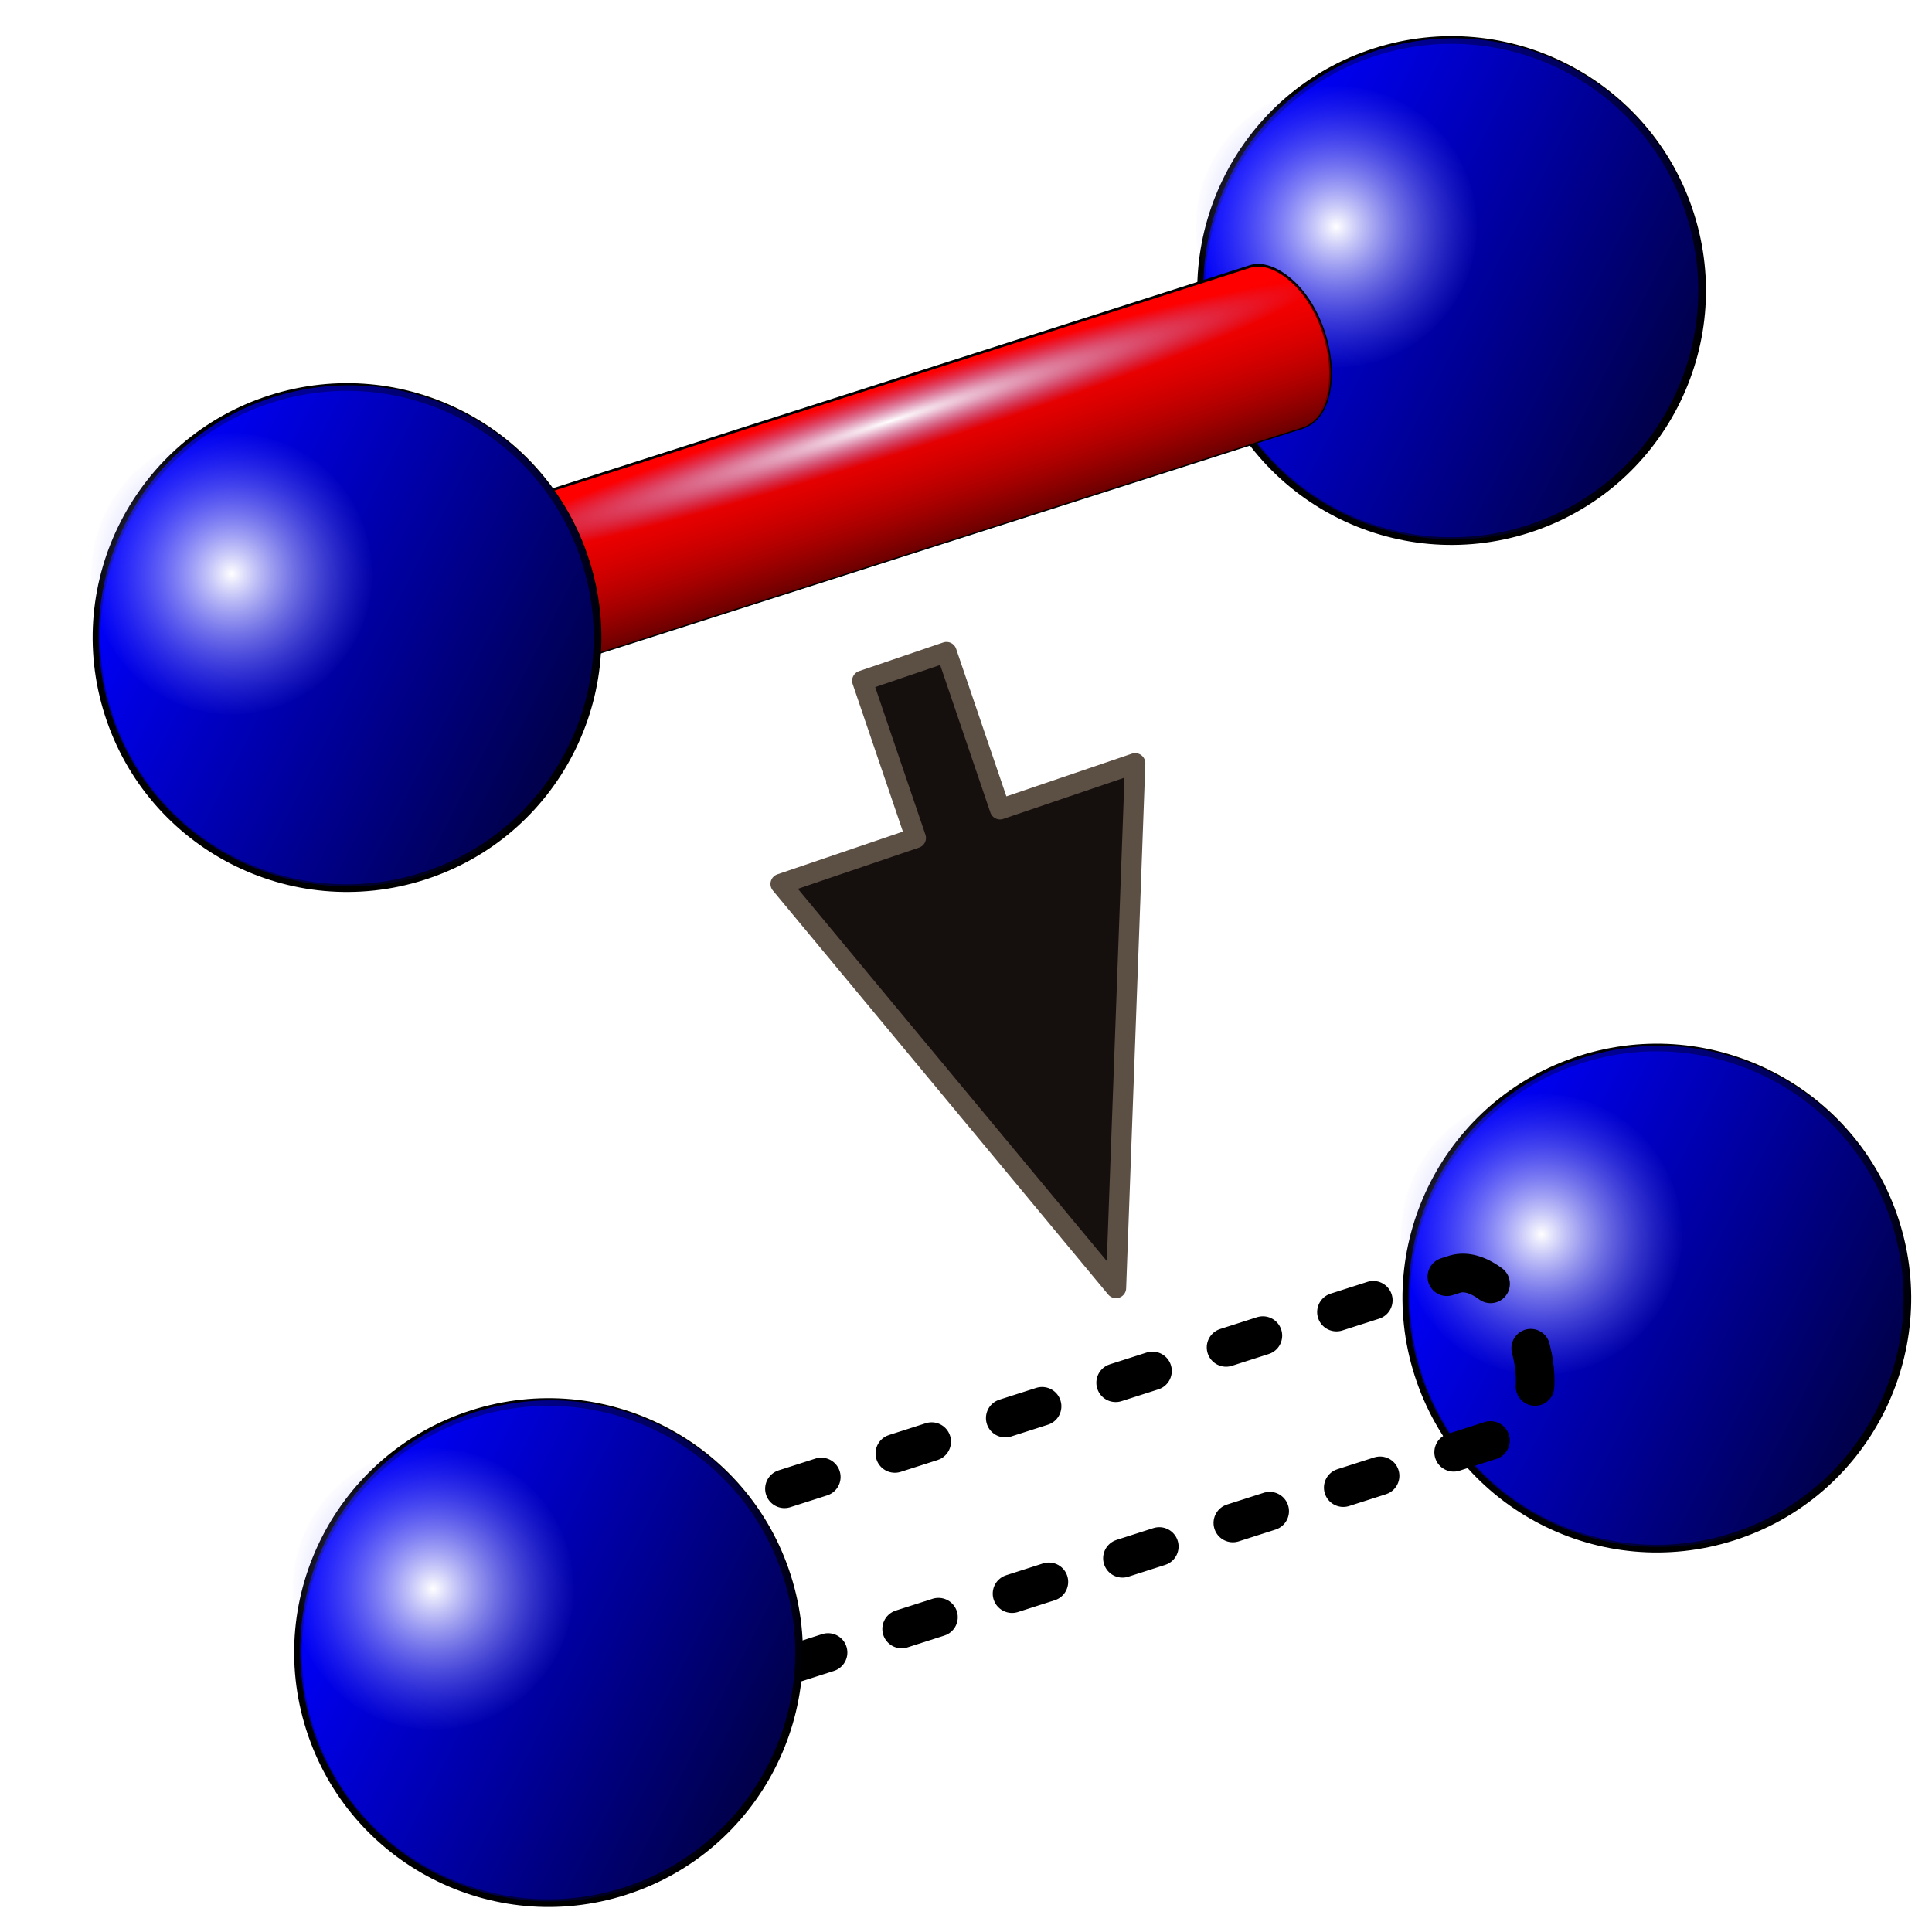
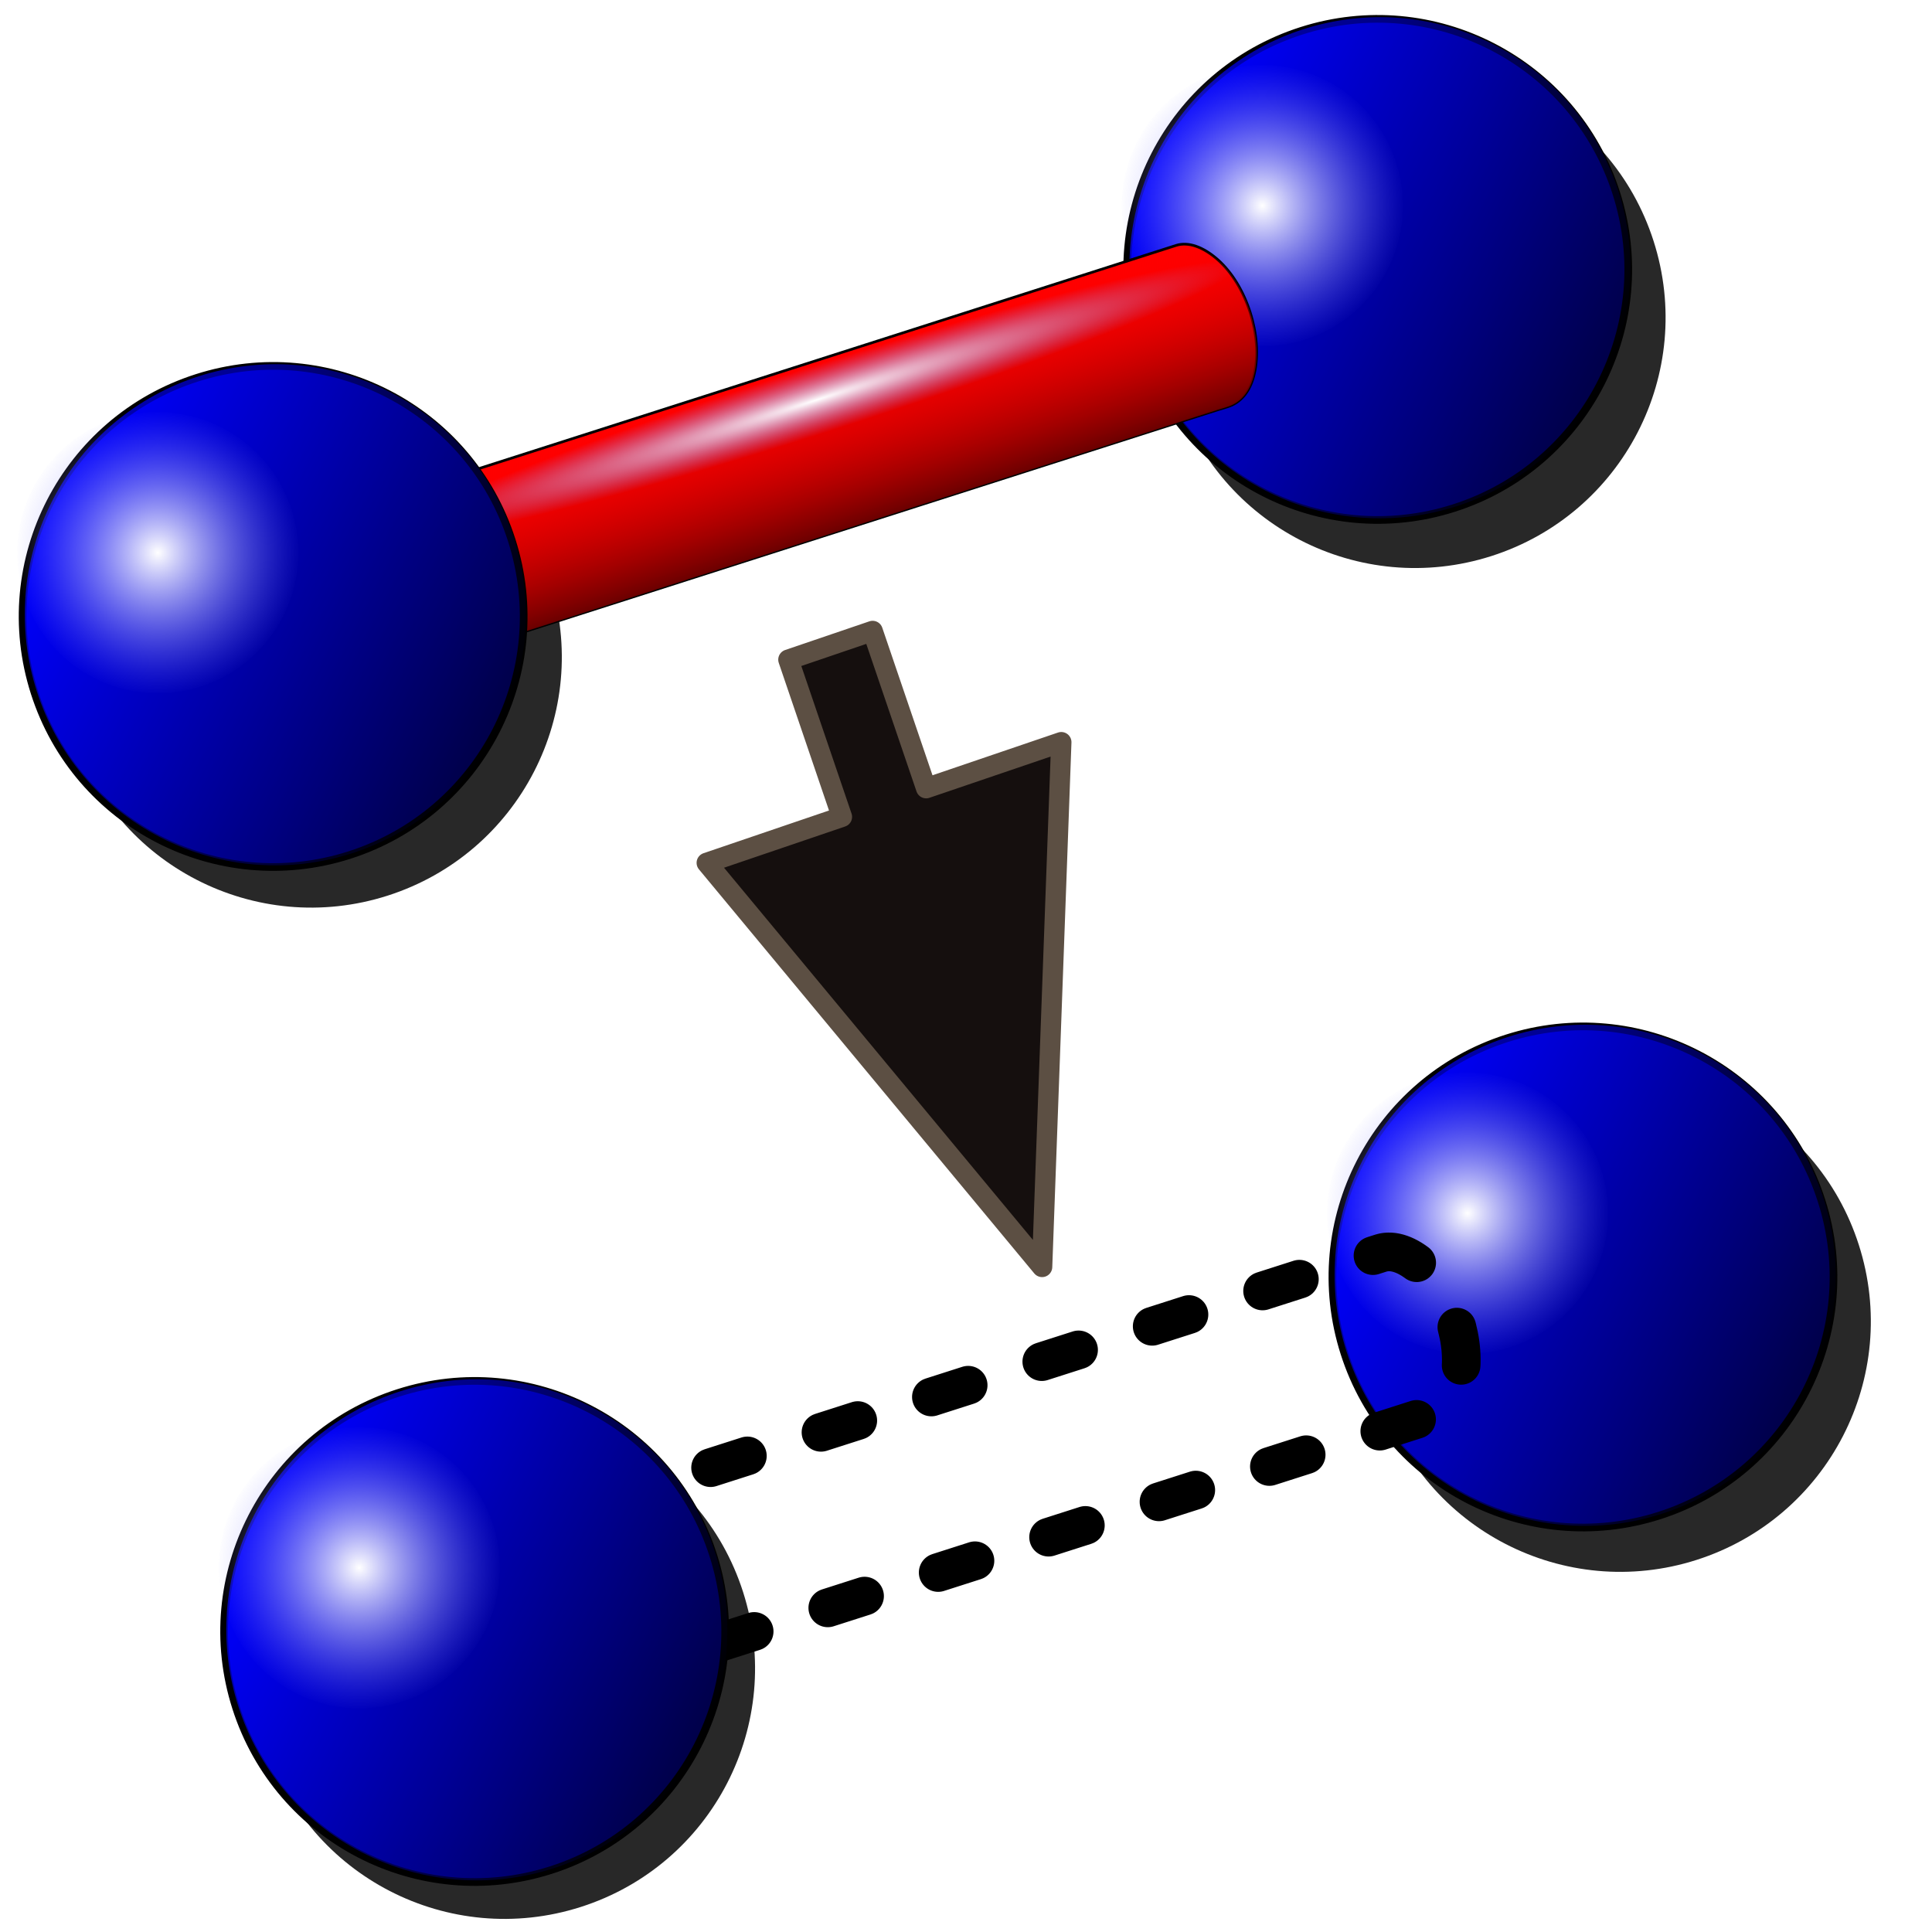
<svg xmlns="http://www.w3.org/2000/svg" xmlns:xlink="http://www.w3.org/1999/xlink" version="1.0" width="100" height="100" id="svg2">
  <defs id="defs4">
    <linearGradient id="linearGradient3613">
      <stop style="stop-color:#690000;stop-opacity:1" offset="0" id="stop3615" />
      <stop style="stop-color:#ff0000;stop-opacity:0" offset="1" id="stop3617" />
    </linearGradient>
    <linearGradient id="linearGradient3384">
      <stop style="stop-color:#0000ff;stop-opacity:1;" offset="0" id="stop3386" />
      <stop style="stop-color:#000000;stop-opacity:1" offset="1" id="stop3388" />
    </linearGradient>
    <linearGradient id="linearGradient3252">
      <stop style="stop-color:#ffffff;stop-opacity:1" offset="0" id="stop3254" />
      <stop style="stop-color:#7f7fff;stop-opacity:0;" offset="1" id="stop3256" />
    </linearGradient>
    <linearGradient xlink:href="#linearGradient3384" id="linearGradient2600" gradientUnits="userSpaceOnUse" gradientTransform="matrix(0.2688926,0.2688926,-0.2688926,0.2688926,38.22773,-8.449435)" x1="25.398" y1="63.346" x2="90.625" y2="63.346" />
    <radialGradient xlink:href="#linearGradient3252" id="radialGradient2602" gradientUnits="userSpaceOnUse" gradientTransform="matrix(0.2134373,0,0,0.2134373,19.80521,5.961047)" cx="58.012" cy="63.346" fx="58.012" fy="63.346" r="33.113" />
    <linearGradient xlink:href="#linearGradient3613" id="linearGradient2604" gradientUnits="userSpaceOnUse" gradientTransform="matrix(0,-0.1877941,-0.1877941,0,69.33775,23.99787)" x1="40.687" y1="39.968" x2="73.027" y2="39.968" />
    <linearGradient xlink:href="#linearGradient3384" id="linearGradient2606" gradientUnits="userSpaceOnUse" x1="25.398" y1="63.346" x2="90.625" y2="63.346" />
    <radialGradient xlink:href="#linearGradient3252" id="radialGradient2608" gradientUnits="userSpaceOnUse" gradientTransform="matrix(0.4655719,0,0,3.5311713e-2,95.36299,-11.87807)" cx="-89.471" cy="6.2" fx="-89.471" fy="6.2" r="33.768" />
    <linearGradient xlink:href="#linearGradient3384" id="linearGradient2610" gradientUnits="userSpaceOnUse" gradientTransform="matrix(0.2688926,0.2688926,-0.2688926,0.2688926,38.22773,-8.449435)" x1="25.398" y1="63.346" x2="90.625" y2="63.346" />
    <radialGradient xlink:href="#linearGradient3252" id="radialGradient2612" gradientUnits="userSpaceOnUse" gradientTransform="matrix(0.2134373,0,0,0.2134373,19.80521,5.961047)" cx="58.012" cy="63.346" fx="58.012" fy="63.346" r="33.113" />
    <linearGradient xlink:href="#linearGradient3384" id="linearGradient2646" gradientUnits="userSpaceOnUse" gradientTransform="matrix(0.2688926,0.2688926,-0.2688926,0.2688926,38.22773,-8.449435)" x1="25.398" y1="63.346" x2="90.625" y2="63.346" />
    <radialGradient xlink:href="#linearGradient3252" id="radialGradient2648" gradientUnits="userSpaceOnUse" gradientTransform="matrix(0.2134373,0,0,0.2134373,19.80521,5.961047)" cx="58.012" cy="63.346" fx="58.012" fy="63.346" r="33.113" />
    <linearGradient xlink:href="#linearGradient3384" id="linearGradient2656" gradientUnits="userSpaceOnUse" gradientTransform="matrix(0.2688926,0.2688926,-0.2688926,0.2688926,38.22773,-8.449435)" x1="25.398" y1="63.346" x2="90.625" y2="63.346" />
    <radialGradient xlink:href="#linearGradient3252" id="radialGradient2658" gradientUnits="userSpaceOnUse" gradientTransform="matrix(0.2134373,0,0,0.2134373,19.80521,5.961047)" cx="58.012" cy="63.346" fx="58.012" fy="63.346" r="33.113" />
  </defs>
-   <g id="g3558" transform="matrix(0.9955618,-0.3186728,0.3186728,0.9955618,30.91135,2.600356)">
+   <path d="M 38.461,82.4 C 40.645,89.22 36.887,96.519 30.067,98.702 C 23.247,100.885 15.949,97.125 13.767,90.305 C 11.583,83.485 15.342,76.186 22.161,74.003 C 28.981,71.82 36.279,75.58 38.461,82.4 L 38.461,82.4 z " style="fill:#282828;fill-opacity:1;fill-rule:evenodd;stroke:none;stroke-width:0.398px;stroke-linecap:butt;stroke-linejoin:miter;stroke-opacity:1" id="path3878" />
+   <path d="M 96.213,64.437 C 98.398,71.257 94.639,78.556 87.819,80.739 C 81,82.922 73.701,79.162 71.52,72.342 C 69.335,65.522 73.094,58.223 79.914,56.04 C 86.734,53.857 94.032,57.617 96.213,64.437 L 96.213,64.437 z " style="fill:#282828;fill-opacity:1;fill-rule:evenodd;stroke:none;stroke-width:0.398px;stroke-linecap:butt;stroke-linejoin:miter;stroke-opacity:1" id="path3876" />
+   <path d="M 85.59,12.48 C 87.774,19.299 84.016,26.598 77.196,28.781 C 70.376,30.964 63.078,27.204 60.896,20.384 C 58.712,13.564 62.47,6.266 69.29,4.083 C 76.11,1.9 83.408,5.659 85.59,12.48 L 85.59,12.48 z " style="fill:#282828;fill-opacity:1;fill-rule:evenodd;stroke:none;stroke-width:0.398px;stroke-linecap:butt;stroke-linejoin:miter;stroke-opacity:1" id="path3874" />
+   <path d="M 28.459,30.056 C 30.643,36.876 26.884,44.175 20.064,46.358 C 13.245,48.541 5.946,44.781 3.765,37.961 C 1.58,31.141 5.339,23.842 12.159,21.659 C 18.979,19.476 26.277,23.236 28.459,30.056 L 28.459,30.056 z " style="fill:#282828;fill-opacity:1;fill-rule:evenodd;stroke:none;stroke-width:0.398px;stroke-linecap:butt;stroke-linejoin:miter;stroke-opacity:1" id="path2888" />
+   <g id="g3558" transform="matrix(0.9955618,-0.3186728,0.3186728,0.9955618,27.08715,1.507727)">
    <path d="M 49.067,24.229 C 49.068,31.079 43.515,36.633 36.665,36.633 C 29.815,36.633 24.262,31.079 24.263,24.229 C 24.262,17.379 29.815,11.825 36.665,11.825 C 43.515,11.825 49.068,17.379 49.067,24.229 L 49.067,24.229 z " style="fill:#0000ff;fill-opacity:1;fill-rule:evenodd;stroke:#000000;stroke-width:0.38px;stroke-linecap:butt;stroke-linejoin:miter;stroke-opacity:1" id="path3560" />
    <path d="M 45.563,32.952 C 40.72,37.797 32.866,37.798 28.022,32.954 C 23.178,28.11 23.179,20.256 28.024,15.413 C 32.867,10.568 40.721,10.568 45.564,15.412 C 50.408,20.256 50.408,28.109 45.563,32.952 L 45.563,32.952 z " style="opacity:0.717;fill:url(#linearGradient2600);fill-opacity:1;fill-rule:evenodd;stroke:none;stroke-width:1px;stroke-linecap:butt;stroke-linejoin:miter;stroke-opacity:1" id="path3562" />
    <path d="M 39.148,19.481 C 39.149,23.326 36.032,26.444 32.187,26.444 C 28.342,26.444 25.225,23.326 25.226,19.481 C 25.225,15.637 28.342,12.519 32.187,12.519 C 36.032,12.519 39.149,15.637 39.148,19.481 L 39.148,19.481 z " style="fill:url(#radialGradient2602);fill-opacity:1;fill-rule:evenodd;stroke:none;stroke-width:1px;stroke-linecap:butt;stroke-linejoin:miter;stroke-opacity:1" id="path3564" />
  </g>
  <use x="0" y="0" xlink:href="#g3558" id="use2758" transform="translate(10.62332,52.15087)" width="100" height="100" />
-   <g id="g2569" transform="matrix(1.396475,-0.4470026,0.4470026,1.396475,-34.13765,29.52644)">
+   <g id="g2569" transform="matrix(1.396475,-0.4470026,0.4470026,1.396475,-37.96185,28.43381)">
    <path d="M 67.467,10.331 C 67.923,10.331 68.368,10.675 68.716,11.259 C 69.412,12.426 69.412,14.323 68.716,15.49 C 68.368,16.074 67.923,16.31 67.467,16.31 C 67.349,16.31 67.245,16.311 67.108,16.306 L 37.283,16.306 L 37.283,10.331 L 67.467,10.331 z " style="fill:#ff0000;fill-opacity:1;fill-rule:evenodd;stroke:#000000;stroke-width:0.094;stroke-linecap:round;stroke-linejoin:round;stroke-miterlimit:4;stroke-dasharray:none;stroke-dashoffset:2.634;stroke-opacity:1" id="path3579" />
    <path d="M 67.467,10.331 C 67.923,10.331 68.368,10.675 68.716,11.259 C 69.412,12.426 69.412,14.323 68.716,15.49 C 68.368,16.074 67.923,16.31 67.467,16.31 C 67.349,16.31 67.245,16.311 67.108,16.306 L 37.309,16.306 L 37.309,10.331 L 67.467,10.331 z " style="fill:url(#linearGradient2604);fill-opacity:1;fill-rule:evenodd;stroke:none;stroke-width:0.5;stroke-linecap:round;stroke-linejoin:round;stroke-miterlimit:4;stroke-dasharray:none;stroke-dashoffset:2.634;stroke-opacity:1" id="path3591" />
    <g transform="matrix(0,-0.1877941,-0.1877941,0,50.39653,11.12895)" id="g3621">
      <path d="M 90.625,63.346 C 90.628,81.36 76.026,95.965 58.012,95.965 C 39.997,95.965 25.395,81.36 25.398,63.346 C 25.395,45.332 39.997,30.727 58.012,30.727 C 76.026,30.727 90.628,45.332 90.625,63.346 L 90.625,63.346 z " transform="matrix(0,-0.2910472,0.4882663,0,-42.57093,87.17801)" style="fill:#ff0000;fill-rule:evenodd;stroke:#000000;stroke-width:1px;stroke-linecap:butt;stroke-linejoin:miter;stroke-opacity:1" id="path2467" />
      <path d="M 90.625,63.346 C 90.628,81.36 76.026,95.965 58.012,95.965 C 39.997,95.965 25.395,81.36 25.398,63.346 C 25.395,45.332 39.997,30.727 58.012,30.727 C 76.026,30.727 90.628,45.332 90.625,63.346 L 90.625,63.346 z " transform="matrix(0.3452564,-0.2058015,0.3452564,0.2058015,-53.44229,69.13691)" style="opacity:0.717;fill:url(#linearGradient2606);fill-opacity:1;fill-rule:evenodd;stroke:#000000;stroke-width:1px;stroke-linecap:butt;stroke-linejoin:miter;stroke-opacity:1" id="path2469" />
    </g>
    <rect transform="scale(1,-1)" id="rect3640" style="fill:url(#radialGradient2608);fill-opacity:1;fill-rule:evenodd;stroke:none;stroke-width:0.502;stroke-linecap:round;stroke-linejoin:round;stroke-miterlimit:4;stroke-dasharray:none;stroke-dashoffset:2.634;stroke-opacity:1" y="-12.852" x="37.987" height="2.385" width="31.443" />
  </g>
-   <path id="path2626" style="fill:none;fill-opacity:1;fill-rule:evenodd;stroke:#000000;stroke-width:2;stroke-linecap:round;stroke-linejoin:round;stroke-miterlimit:4;stroke-dasharray:2,4;stroke-dashoffset:0;stroke-opacity:1" d="M 75.29,65.955 C 75.927,65.751 76.702,66.033 77.449,66.693 C 78.942,68.012 79.79,70.661 79.34,72.602 C 79.116,73.572 78.6,74.101 77.963,74.305 C 77.798,74.358 77.653,74.406 77.46,74.459 L 35.81,87.791 L 33.139,79.448 L 75.29,65.955 z " />
-   <path style="fill:#150f0e;fill-opacity:1;fill-rule:evenodd;stroke:#5c4f43;stroke-width:1.053;stroke-linecap:round;stroke-linejoin:round;stroke-miterlimit:4;stroke-dashoffset:0;stroke-opacity:1" d="M 57.763,66.668 L 58.756,39.508 L 51.761,41.889 L 48.991,33.752 L 44.632,35.236 L 47.402,43.373 L 40.406,45.754 L 57.763,66.668 z " id="path6783" />
+   <path id="path2626" style="fill:none;fill-opacity:1;fill-rule:evenodd;stroke:#000000;stroke-width:2;stroke-linecap:round;stroke-linejoin:round;stroke-miterlimit:4;stroke-dasharray:2, 4;stroke-dashoffset:0;stroke-opacity:1" d="M 71.466,64.863 C 72.103,64.659 72.878,64.941 73.625,65.6 C 75.118,66.919 75.966,69.568 75.516,71.509 C 75.291,72.479 74.776,73.009 74.139,73.213 C 73.974,73.266 73.828,73.313 73.635,73.367 L 31.986,86.699 L 29.315,78.356 L 71.466,64.863 z " />
+   <path style="fill:#150f0e;fill-opacity:1;fill-rule:evenodd;stroke:#5c4f43;stroke-width:1.053;stroke-linecap:round;stroke-linejoin:round;stroke-miterlimit:4;stroke-dashoffset:0;stroke-opacity:1" d="M 53.939,65.576 L 54.932,38.415 L 47.937,40.796 L 45.167,32.659 L 40.808,34.143 L 43.577,42.28 L 36.582,44.661 L 53.939,65.576 z " id="path6783" />
  <use x="0" y="0" xlink:href="#g3558" id="use2760" transform="translate(-46.74263,70.50025)" width="100" height="100" />
  <use x="0" y="0" xlink:href="#g3558" id="use2762" transform="translate(-57.1728,17.96308)" width="100" height="100" />
</svg>
